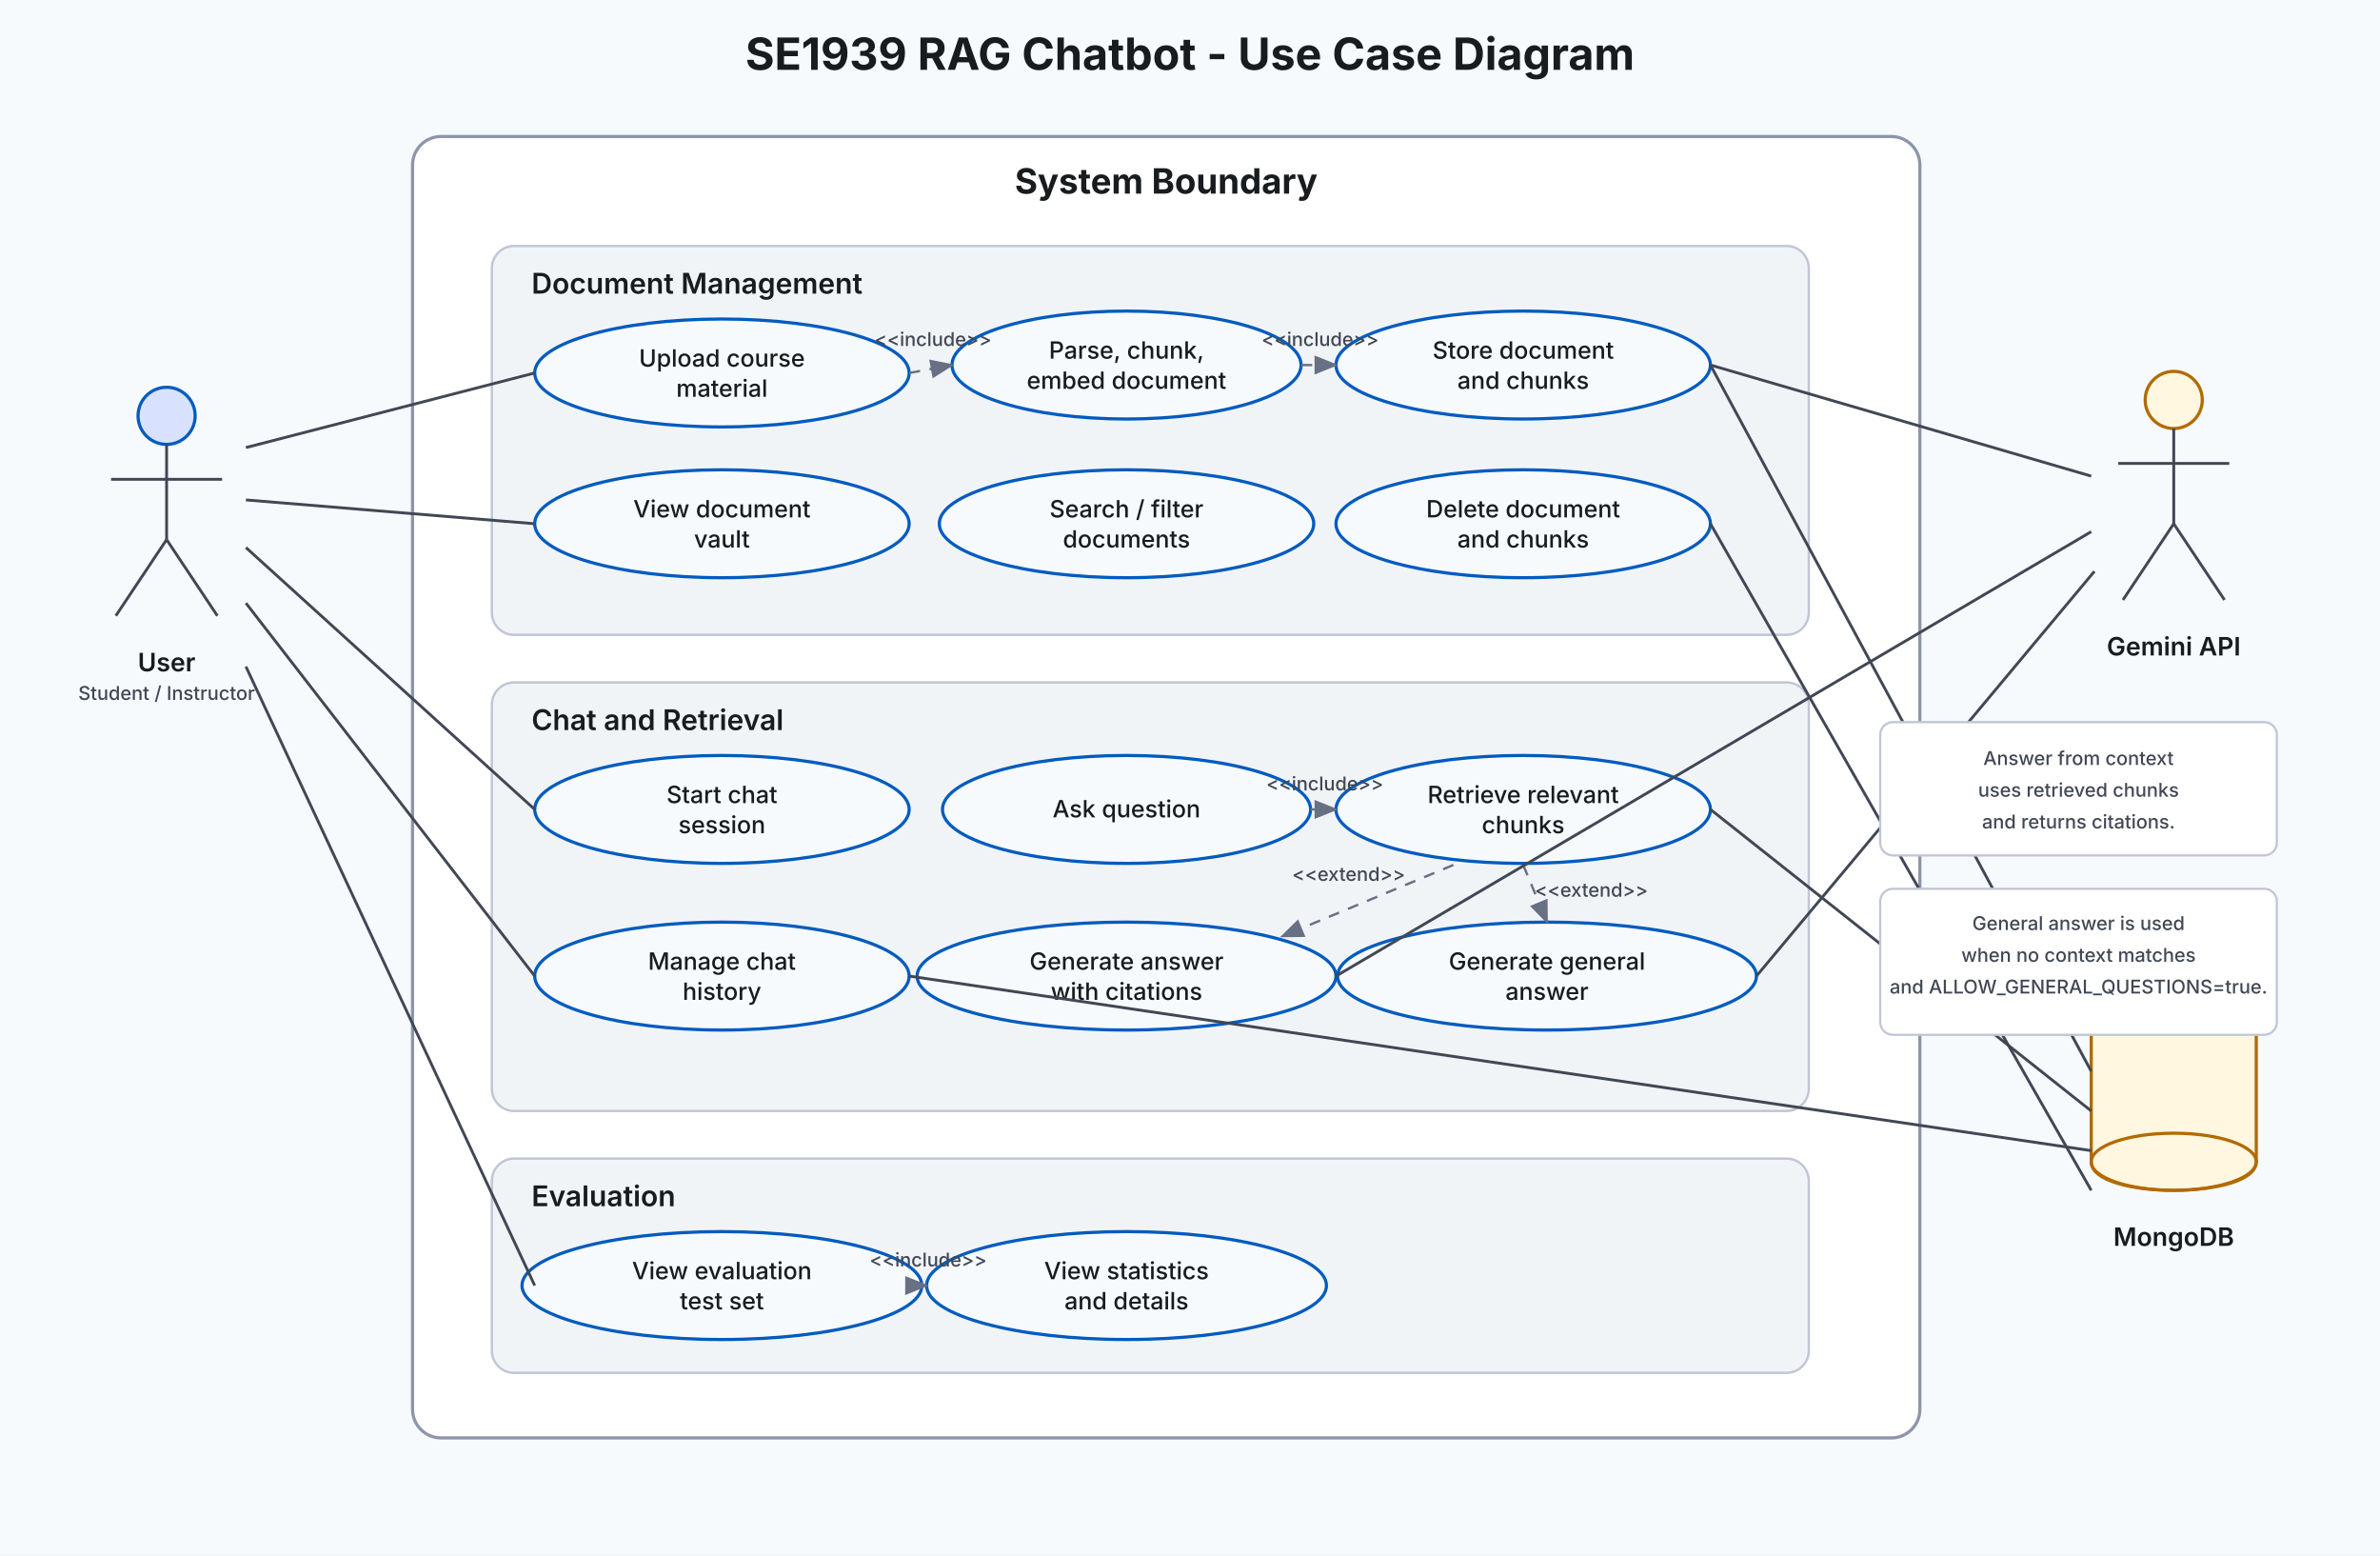
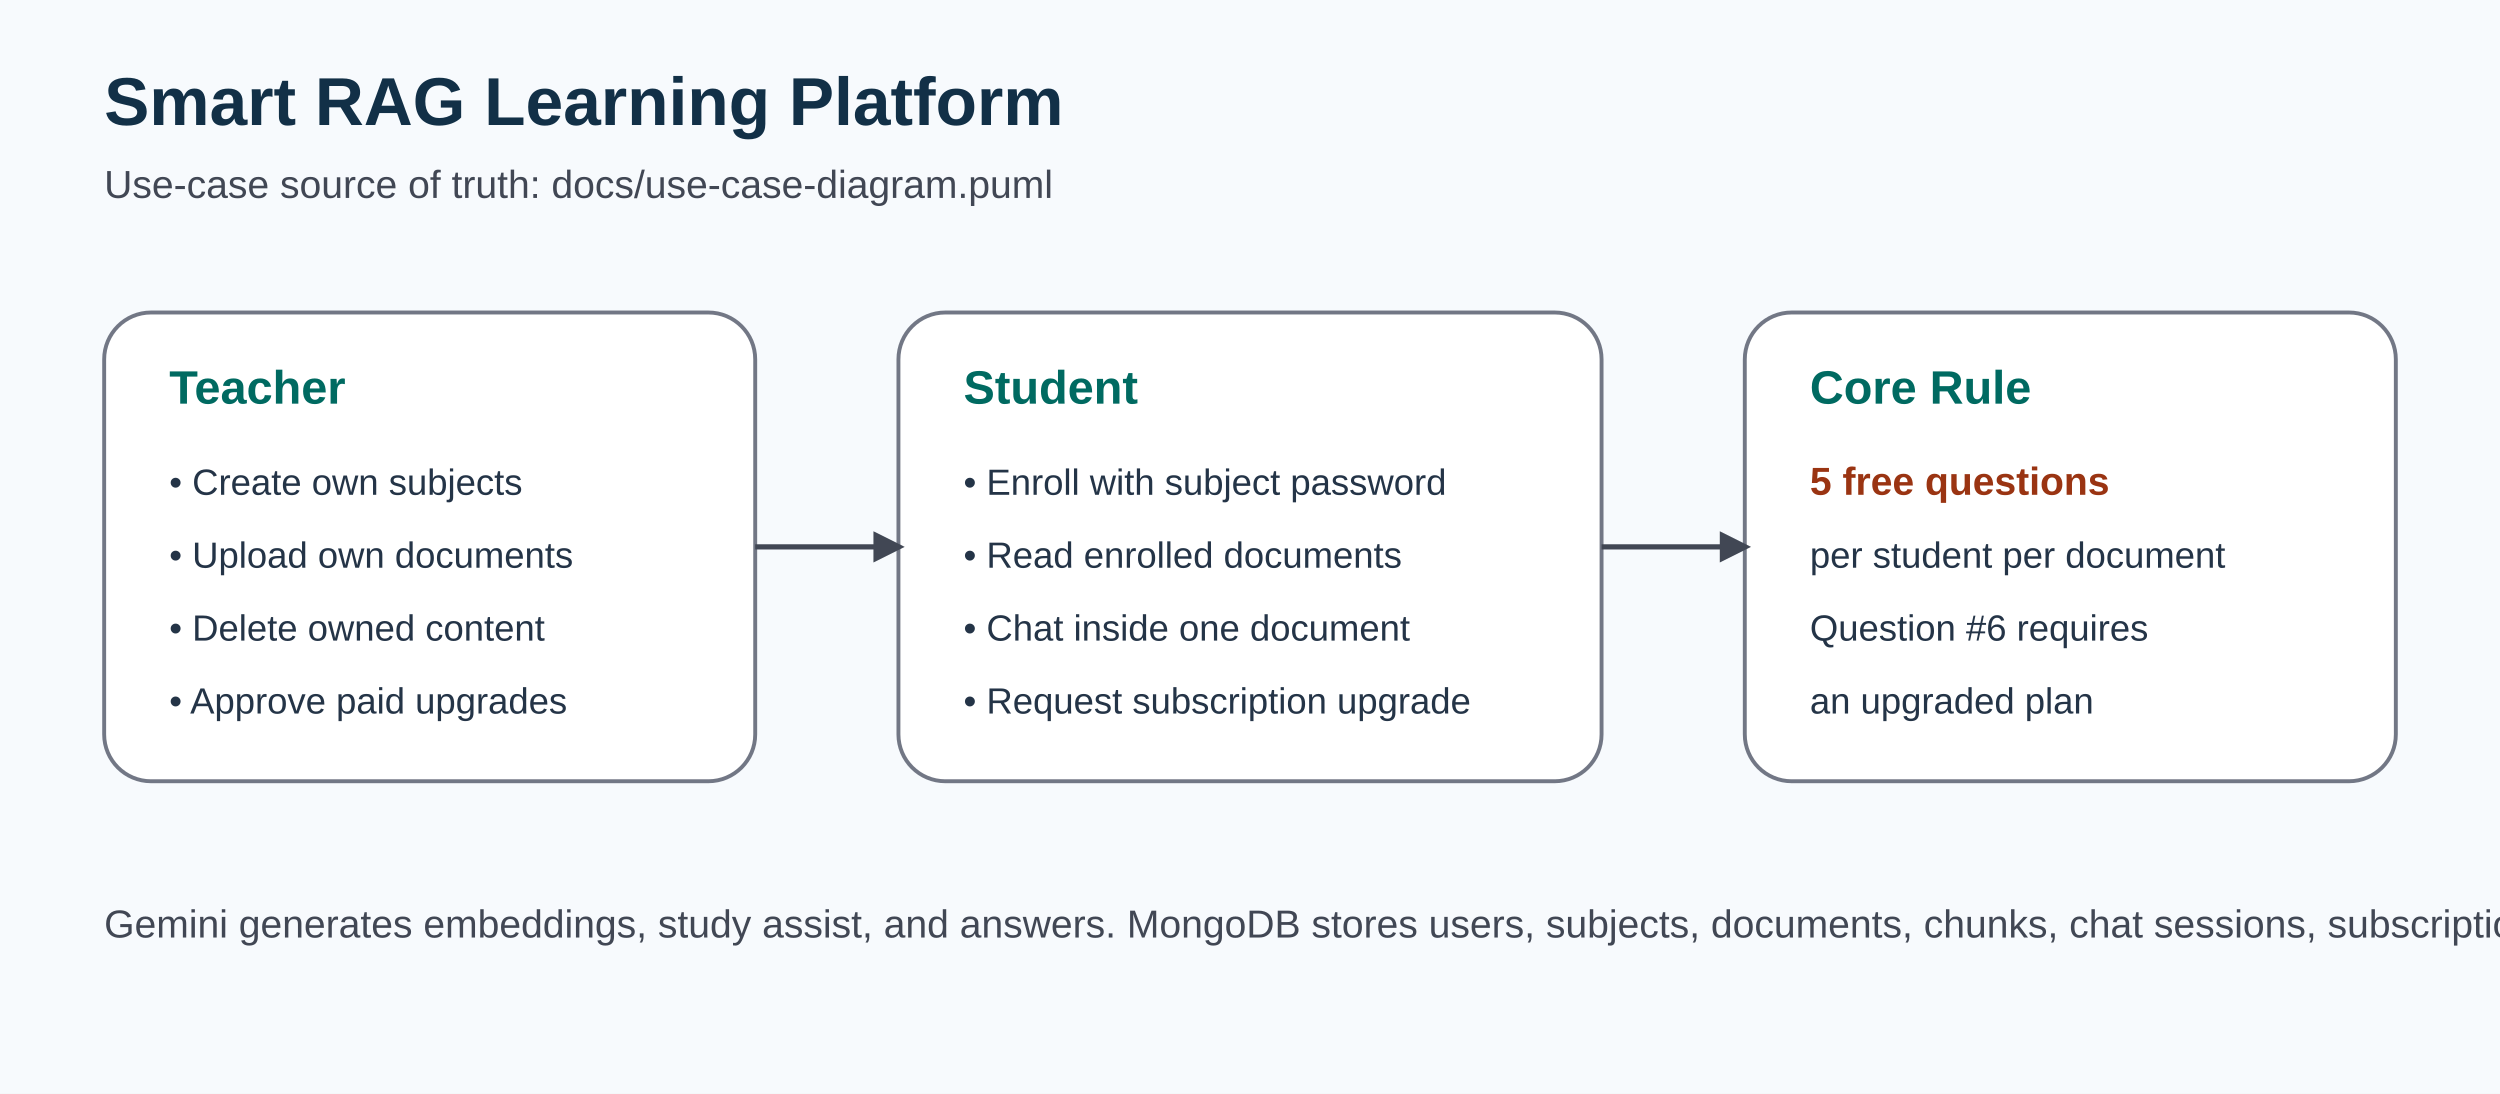
- <svg xmlns="http://www.w3.org/2000/svg" width="1500" height="980" viewBox="0 0 1500 980" role="img" aria-labelledby="title desc">
+ <svg xmlns="http://www.w3.org/2000/svg" width="960" height="420" viewBox="0 0 960 420" role="img" aria-labelledby="title desc">
+   <style>
+     .bg { fill: #f7fafd; }
+     .card { fill: #ffffff; stroke: #727785; stroke-width: 1.5; rx: 18; }
+     .title { font: 700 26px Arial, sans-serif; fill: #123047; }
+     .subtitle { font: 15px Arial, sans-serif; fill: #414754; }
+     .actor { font: 700 18px Arial, sans-serif; fill: #006a61; }
+     .text { font: 14px Arial, sans-serif; fill: #243447; }
+     .rule { font: 700 15px Arial, sans-serif; fill: #9a3412; }
+     .arrow { stroke: #414754; stroke-width: 2; marker-end: url(#arrow); }
+   </style>
  <defs>
-     <style>
-       .bg { fill: #f7fafd; }
-       .boundary { fill: #ffffff; stroke: #8d95aa; stroke-width: 2; rx: 18; }
-       .pkg { fill: #f1f4f7; stroke: #c1c6d6; stroke-width: 1.5; rx: 14; }
-       .pkg-title { fill: #181c1f; font: 600 18px Inter, Arial, sans-serif; }
-       .text { fill: #181c1f; font: 500 15px Inter, Arial, sans-serif; text-anchor: middle; }
-       .small { fill: #414754; font: 500 12px Inter, Arial, sans-serif; text-anchor: middle; }
-       .actor-label { fill: #181c1f; font: 600 16px Inter, Arial, sans-serif; text-anchor: middle; }
-       .usecase { fill: #f7fafd; stroke: #005bbf; stroke-width: 2; }
-       .external { fill: #fff7e0; stroke: #b26a00; stroke-width: 2; }
-       .line { stroke: #414754; stroke-width: 1.8; fill: none; }
-       .dashed { stroke: #687083; stroke-width: 1.5; stroke-dasharray: 7 6; fill: none; marker-end: url(#arrow); }
-       .note { fill: #fff; stroke: #c1c6d6; stroke-width: 1.4; rx: 8; }
-     </style>
-     <marker id="arrow" markerWidth="10" markerHeight="8" refX="9" refY="4" orient="auto">
-       <path d="M0,0 L10,4 L0,8 Z" fill="#687083" />
+     <marker id="arrow" viewBox="0 0 10 10" refX="8" refY="5" markerWidth="6" markerHeight="6" orient="auto-start-reverse">
+       <path d="M 0 0 L 10 5 L 0 10 z" fill="#414754" />
    </marker>
  </defs>
-   <rect class="bg" width="1500" height="980" />
-   <text x="750" y="44" fill="#181c1f" font-family="Inter, Arial, sans-serif" font-size="28" font-weight="700" text-anchor="middle">SE1939 RAG Chatbot - Use Case Diagram</text>
-   <rect class="boundary" x="260" y="86" width="950" height="820" />
-   <text x="735" y="122" fill="#181c1f" font-family="Inter, Arial, sans-serif" font-size="22" font-weight="700" text-anchor="middle">System Boundary</text>
-   <g transform="translate(105 320)">
-     <circle cx="0" cy="-58" r="18" fill="#d8e2ff" stroke="#005bbf" stroke-width="2" />
-     <line class="line" x1="0" y1="-40" x2="0" y2="20" />
-     <line class="line" x1="-35" y1="-18" x2="35" y2="-18" />
-     <line class="line" x1="0" y1="20" x2="-32" y2="68" />
-     <line class="line" x1="0" y1="20" x2="32" y2="68" />
-     <text class="actor-label" x="0" y="103">User</text>
-     <text class="small" x="0" y="121">Student / Instructor</text>
-   </g>
-   <g transform="translate(1370 310)">
-     <circle cx="0" cy="-58" r="18" fill="#fff7e0" stroke="#b26a00" stroke-width="2" />
-     <line class="line" x1="0" y1="-40" x2="0" y2="20" />
-     <line class="line" x1="-35" y1="-18" x2="35" y2="-18" />
-     <line class="line" x1="0" y1="20" x2="-32" y2="68" />
-     <line class="line" x1="0" y1="20" x2="32" y2="68" />
-     <text class="actor-label" x="0" y="103">Gemini API</text>
-   </g>
-   <g transform="translate(1370 690)">
-     <ellipse cx="0" cy="-42" rx="52" ry="18" fill="#fff7e0" stroke="#b26a00" stroke-width="2" />
-     <path d="M-52,-42 L-52,42 C-52,66 52,66 52,42 L52,-42" fill="#fff7e0" stroke="#b26a00" stroke-width="2" />
-     <ellipse cx="0" cy="42" rx="52" ry="18" fill="none" stroke="#b26a00" stroke-width="2" />
-     <text class="actor-label" x="0" y="95">MongoDB</text>
-   </g>
-   <rect class="pkg" x="310" y="155" width="830" height="245" />
-   <text class="pkg-title" x="335" y="185">Document Management</text>
-   <rect class="pkg" x="310" y="430" width="830" height="270" />
-   <text class="pkg-title" x="335" y="460">Chat and Retrieval</text>
-   <rect class="pkg" x="310" y="730" width="830" height="135" />
-   <text class="pkg-title" x="335" y="760">Evaluation</text>
-   <ellipse class="usecase" cx="455" cy="235" rx="118" ry="34" />
-   <text class="text" x="455" y="231">Upload course</text>
-   <text class="text" x="455" y="250">material</text>
-   <ellipse class="usecase" cx="710" cy="230" rx="110" ry="34" />
-   <text class="text" x="710" y="226">Parse, chunk,</text>
-   <text class="text" x="710" y="245">embed document</text>
-   <ellipse class="usecase" cx="960" cy="230" rx="118" ry="34" />
-   <text class="text" x="960" y="226">Store document</text>
-   <text class="text" x="960" y="245">and chunks</text>
-   <ellipse class="usecase" cx="455" cy="330" rx="118" ry="34" />
-   <text class="text" x="455" y="326">View document</text>
-   <text class="text" x="455" y="345">vault</text>
-   <ellipse class="usecase" cx="710" cy="330" rx="118" ry="34" />
-   <text class="text" x="710" y="326">Search / filter</text>
-   <text class="text" x="710" y="345">documents</text>
-   <ellipse class="usecase" cx="960" cy="330" rx="118" ry="34" />
-   <text class="text" x="960" y="326">Delete document</text>
-   <text class="text" x="960" y="345">and chunks</text>
-   <ellipse class="usecase" cx="455" cy="510" rx="118" ry="34" />
-   <text class="text" x="455" y="506">Start chat</text>
-   <text class="text" x="455" y="525">session</text>
-   <ellipse class="usecase" cx="710" cy="510" rx="116" ry="34" />
-   <text class="text" x="710" y="515">Ask question</text>
-   <ellipse class="usecase" cx="960" cy="510" rx="118" ry="34" />
-   <text class="text" x="960" y="506">Retrieve relevant</text>
-   <text class="text" x="960" y="525">chunks</text>
-   <ellipse class="usecase" cx="455" cy="615" rx="118" ry="34" />
-   <text class="text" x="455" y="611">Manage chat</text>
-   <text class="text" x="455" y="630">history</text>
-   <ellipse class="usecase" cx="710" cy="615" rx="132" ry="34" />
-   <text class="text" x="710" y="611">Generate answer</text>
-   <text class="text" x="710" y="630">with citations</text>
-   <ellipse class="usecase" cx="975" cy="615" rx="132" ry="34" />
-   <text class="text" x="975" y="611">Generate general</text>
-   <text class="text" x="975" y="630">answer</text>
-   <ellipse class="usecase" cx="455" cy="810" rx="126" ry="34" />
-   <text class="text" x="455" y="806">View evaluation</text>
-   <text class="text" x="455" y="825">test set</text>
-   <ellipse class="usecase" cx="710" cy="810" rx="126" ry="34" />
-   <text class="text" x="710" y="806">View statistics</text>
-   <text class="text" x="710" y="825">and details</text>
-   <path class="line" d="M155 282 L337 235" />
-   <path class="line" d="M155 315 L337 330" />
-   <path class="line" d="M155 345 L337 510" />
-   <path class="line" d="M155 380 L337 615" />
-   <path class="line" d="M155 420 L337 810" />
-   <path class="dashed" d="M573 235 L600 230" />
-   <text class="small" x="588" y="218">&lt;&lt;include&gt;&gt;</text>
-   <path class="dashed" d="M820 230 L842 230" />
-   <text class="small" x="832" y="218">&lt;&lt;include&gt;&gt;</text>
-   <path class="dashed" d="M826 510 L842 510" />
-   <text class="small" x="835" y="498">&lt;&lt;include&gt;&gt;</text>
-   <path class="dashed" d="M916 545 L808 590" />
-   <text class="small" x="850" y="555">&lt;&lt;extend&gt;&gt;</text>
-   <path class="dashed" d="M960 545 L975 581" />
-   <text class="small" x="1003" y="565">&lt;&lt;extend&gt;&gt;</text>
-   <path class="dashed" d="M581 810 L584 810" />
-   <text class="small" x="585" y="798">&lt;&lt;include&gt;&gt;</text>
-   <path class="line" d="M1318 300 L1078 230" />
-   <path class="line" d="M1318 335 L842 615" />
-   <path class="line" d="M1320 360 L1107 615" />
-   <path class="line" d="M1318 675 L1078 230" />
-   <path class="line" d="M1318 700 L1078 510" />
-   <path class="line" d="M1318 725 L573 615" />
-   <path class="line" d="M1318 750 L1078 330" />
-   <rect class="note" x="1185" y="455" width="250" height="84" />
-   <text x="1310" y="482" class="small">Answer from context</text>
-   <text x="1310" y="502" class="small">uses retrieved chunks</text>
-   <text x="1310" y="522" class="small">and returns citations.</text>
-   <rect class="note" x="1185" y="560" width="250" height="92" />
-   <text x="1310" y="586" class="small">General answer is used</text>
-   <text x="1310" y="606" class="small">when no context matches</text>
-   <text x="1310" y="626" class="small">and ALLOW_GENERAL_QUESTIONS=true.</text>
+   <rect class="bg" width="960" height="420" />
+   <text class="title" x="40" y="48">Smart RAG Learning Platform</text>
+   <text class="subtitle" x="40" y="76">Use-case source of truth: docs/use-case-diagram.puml</text>
+   <rect class="card" x="40" y="120" width="250" height="180" />
+   <text class="actor" x="65" y="155">Teacher</text>
+   <text class="text" x="65" y="190">• Create own subjects</text>
+   <text class="text" x="65" y="218">• Upload own documents</text>
+   <text class="text" x="65" y="246">• Delete owned content</text>
+   <text class="text" x="65" y="274">• Approve paid upgrades</text>
+   <rect class="card" x="345" y="120" width="270" height="180" />
+   <text class="actor" x="370" y="155">Student</text>
+   <text class="text" x="370" y="190">• Enroll with subject password</text>
+   <text class="text" x="370" y="218">• Read enrolled documents</text>
+   <text class="text" x="370" y="246">• Chat inside one document</text>
+   <text class="text" x="370" y="274">• Request subscription upgrade</text>
+   <rect class="card" x="670" y="120" width="250" height="180" />
+   <text class="actor" x="695" y="155">Core Rule</text>
+   <text class="rule" x="695" y="190">5 free questions</text>
+   <text class="text" x="695" y="218">per student per document</text>
+   <text class="text" x="695" y="246">Question #6 requires</text>
+   <text class="text" x="695" y="274">an upgraded plan</text>
+   <line class="arrow" x1="290" y1="210" x2="345" y2="210" />
+   <line class="arrow" x1="615" y1="210" x2="670" y2="210" />
+   <text class="subtitle" x="40" y="360">Gemini generates embeddings, study assist, and answers. MongoDB stores users, subjects, documents, chunks, chat sessions, subscriptions, and quotas.</text>
</svg>
